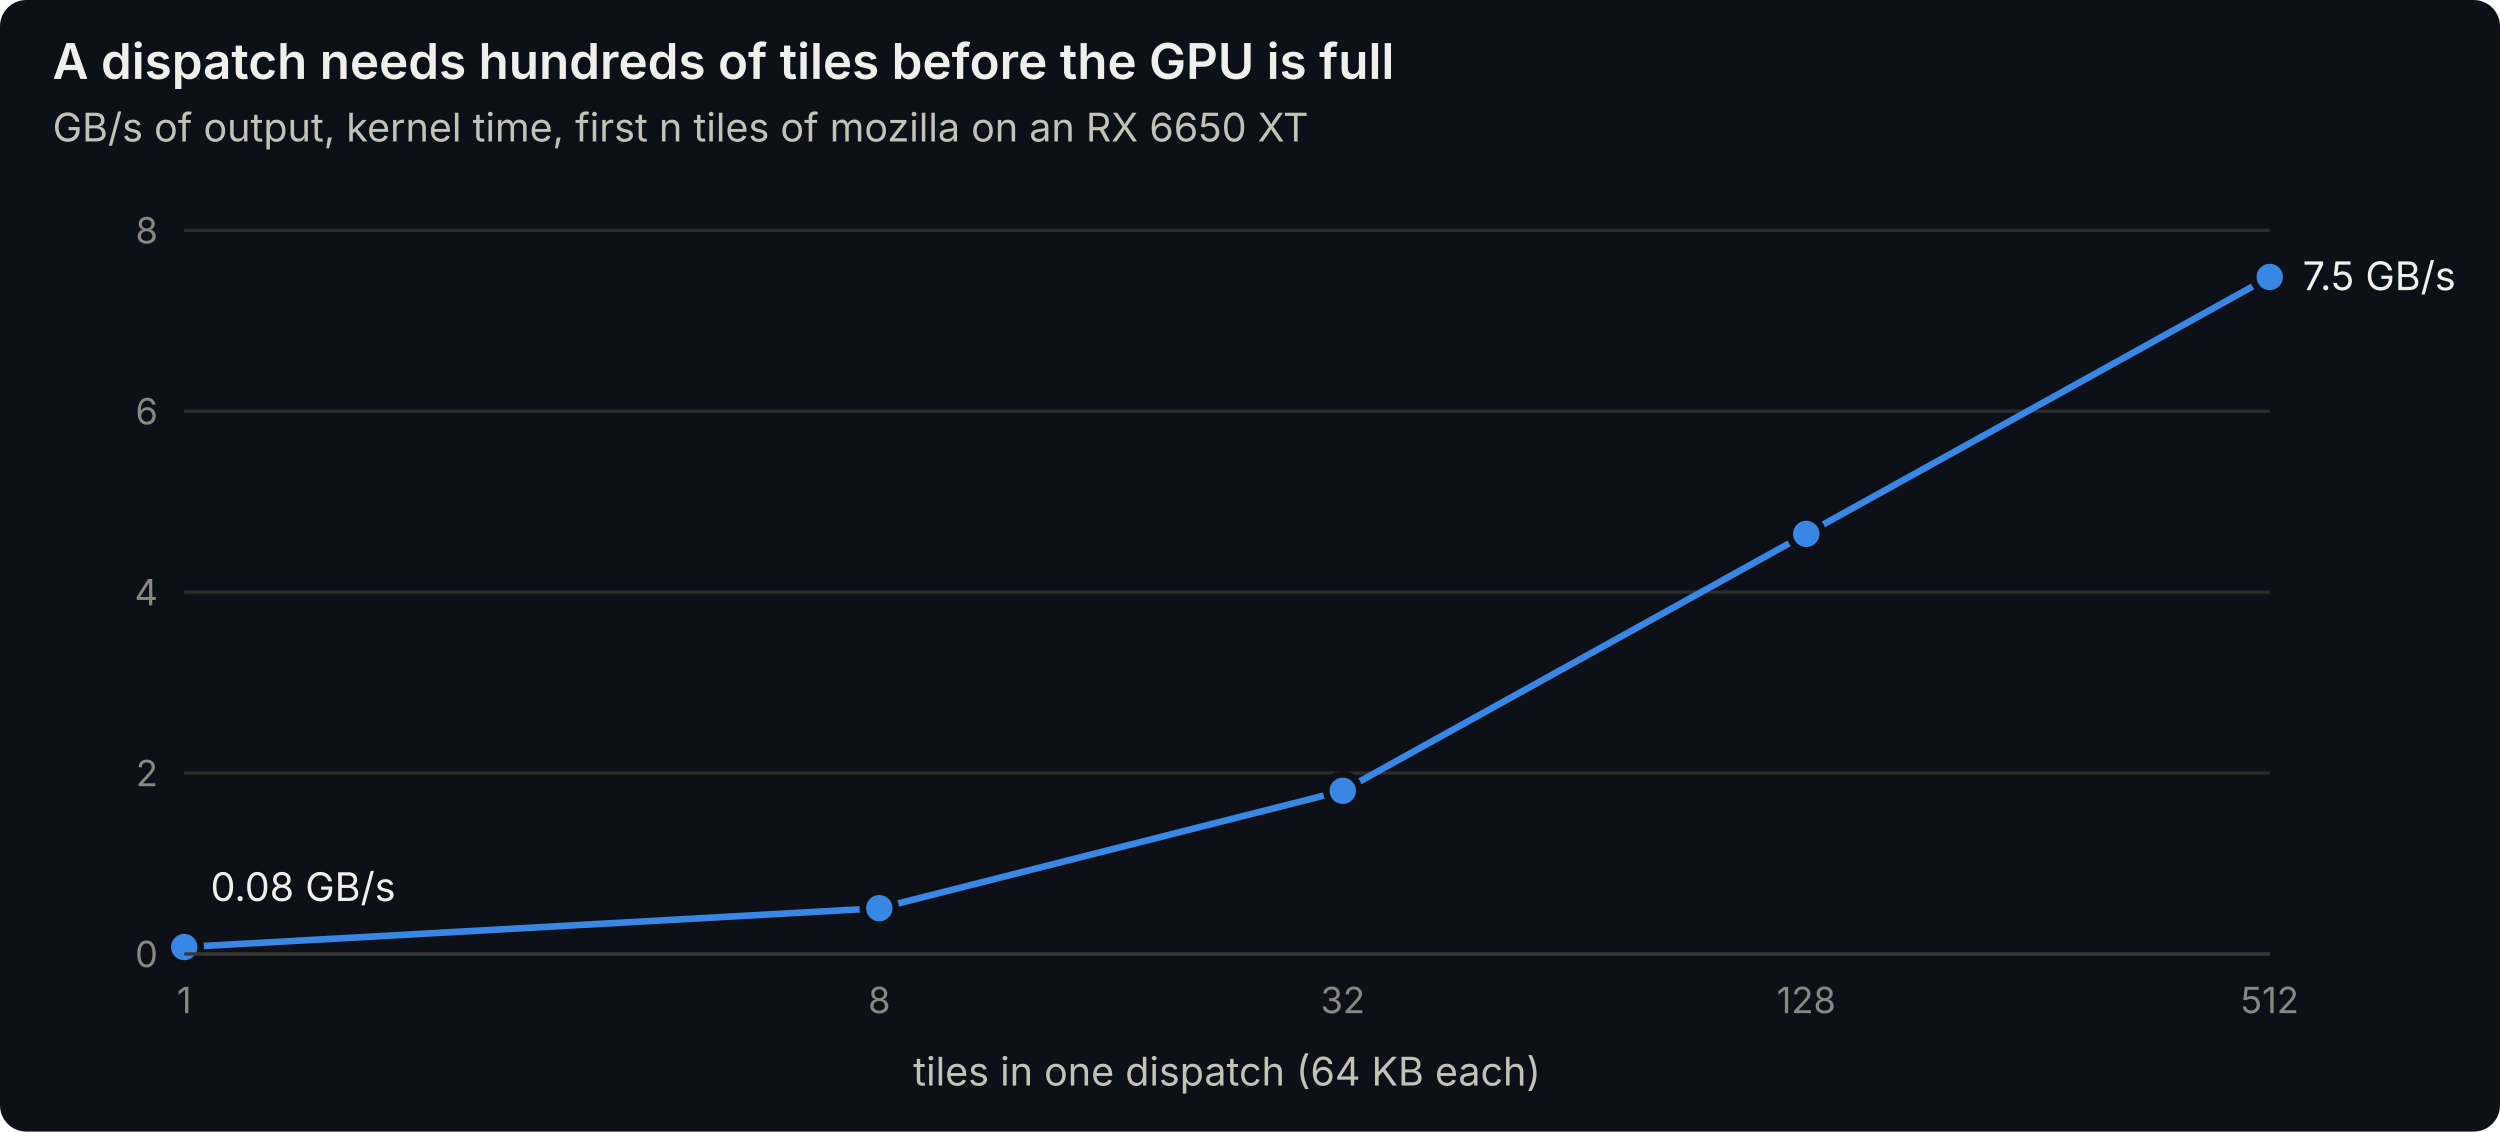
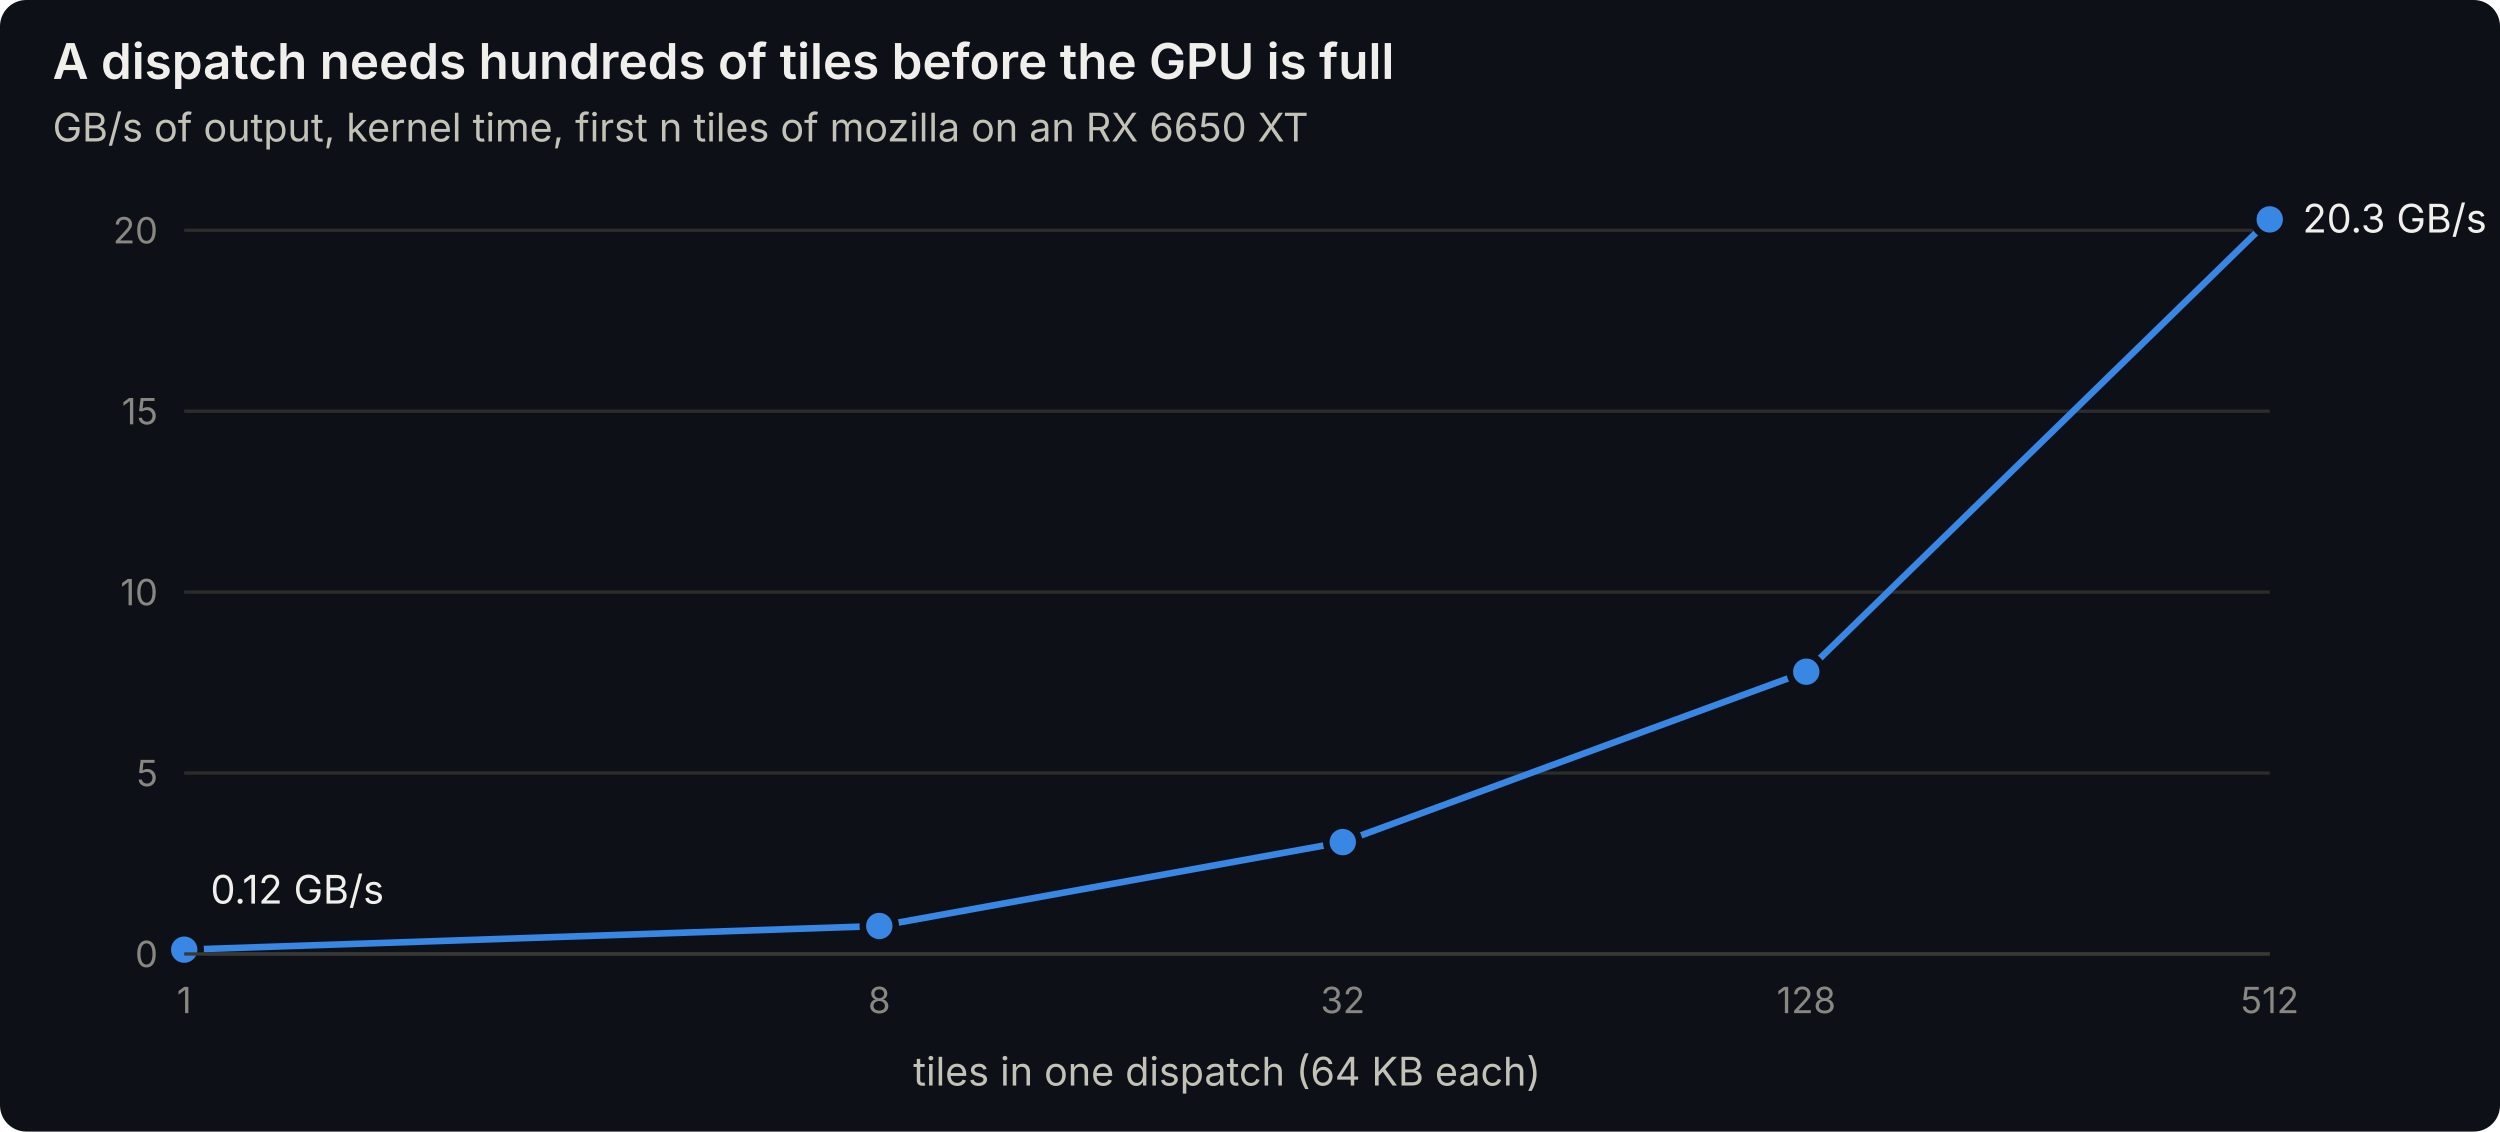
<svg xmlns="http://www.w3.org/2000/svg" viewBox="0 0 760 344" width="760" height="344" role="img" aria-labelledby="t d" font-family="system-ui, -apple-system, 'Segoe UI', sans-serif">
  <style>
.bg{fill:#0d1117}.p{fill:#f0efec}.s{fill:#c3c2b7}.m{fill:#898781}
.grid{stroke:#2c2c2a;stroke-width:1}.axis{stroke:#383835;stroke-width:1}
.c1{fill:#3987e5}.c2{fill:#d95926}.c3{fill:#199e70}.cg{fill:#898781}
.l1{stroke:#3987e5}.l2{stroke:#d95926}.l3{stroke:#199e70}
.o1{fill:#184f95}.o2{fill:#3987e5}.o3{fill:#9ec5f4}
.ring{stroke:#0d1117;stroke-width:2}
.box{fill:#1a1a19;stroke:#383835;stroke-width:1}.hi{fill:#0d366b;stroke:#3987e5;stroke-width:1}
</style>
  <rect width="760" height="344" rx="8" class="bg" />
  <text x="16.0" y="24.0" class="p" font-size="15" font-weight="600" text-anchor="start">A dispatch needs hundreds of tiles before the GPU is full</text>
  <text x="16.0" y="43.0" class="s" font-size="12" font-weight="400" text-anchor="start">GB/s of output, kernel time, first n tiles of mozilla on an RX 6650 XT</text>
  <line x1="56.0" y1="290.0" x2="690.0" y2="290.0" class="grid" />
  <text x="48.0" y="294.0" class="m" font-size="11" font-weight="400" text-anchor="end">0</text>
  <line x1="56.0" y1="235.0" x2="690.0" y2="235.0" class="grid" />
-   <text x="48.0" y="239.0" class="m" font-size="11" font-weight="400" text-anchor="end">2</text>
+   <text x="48.0" y="239.0" class="m" font-size="11" font-weight="400" text-anchor="end">5</text>
  <line x1="56.0" y1="180.0" x2="690.0" y2="180.0" class="grid" />
-   <text x="48.0" y="184.0" class="m" font-size="11" font-weight="400" text-anchor="end">4</text>
+   <text x="48.0" y="184.0" class="m" font-size="11" font-weight="400" text-anchor="end">10</text>
  <line x1="56.0" y1="125.0" x2="690.0" y2="125.0" class="grid" />
-   <text x="48.0" y="129.0" class="m" font-size="11" font-weight="400" text-anchor="end">6</text>
+   <text x="48.0" y="129.0" class="m" font-size="11" font-weight="400" text-anchor="end">15</text>
  <line x1="56.0" y1="70.0" x2="690.0" y2="70.0" class="grid" />
-   <text x="48.0" y="74.0" class="m" font-size="11" font-weight="400" text-anchor="end">8</text>
-   <polyline points="56.0,287.9 267.3,276.1 408.2,240.4 549.1,162.3 690.0,84.2" fill="none" stroke-width="2" stroke-linejoin="round" stroke-linecap="round" class="l1" />
-   <circle cx="56.0" cy="287.9" r="5" class="c1 ring" />
+   <text x="48.0" y="74.0" class="m" font-size="11" font-weight="400" text-anchor="end">20</text>
+   <polyline points="56.0,288.7 267.3,281.5 408.2,256.0 549.1,204.2 690.0,66.7" fill="none" stroke-width="2" stroke-linejoin="round" stroke-linecap="round" class="l1" />
+   <circle cx="56.0" cy="288.7" r="5" class="c1 ring" />
  <text x="56.0" y="308.0" class="m" font-size="11" font-weight="400" text-anchor="middle">1</text>
-   <circle cx="267.3" cy="276.1" r="5" class="c1 ring" />
+   <circle cx="267.3" cy="281.5" r="5" class="c1 ring" />
  <text x="267.3" y="308.0" class="m" font-size="11" font-weight="400" text-anchor="middle">8</text>
-   <circle cx="408.2" cy="240.4" r="5" class="c1 ring" />
+   <circle cx="408.2" cy="256.0" r="5" class="c1 ring" />
  <text x="408.2" y="308.0" class="m" font-size="11" font-weight="400" text-anchor="middle">32</text>
-   <circle cx="549.1" cy="162.3" r="5" class="c1 ring" />
+   <circle cx="549.1" cy="204.2" r="5" class="c1 ring" />
  <text x="549.1" y="308.0" class="m" font-size="11" font-weight="400" text-anchor="middle">128</text>
-   <circle cx="690.0" cy="84.2" r="5" class="c1 ring" />
+   <circle cx="690.0" cy="66.7" r="5" class="c1 ring" />
  <text x="690.0" y="308.0" class="m" font-size="11" font-weight="400" text-anchor="middle">512</text>
-   <text x="64.0" y="273.9" class="p" font-size="12" font-weight="400" text-anchor="start">0.08 GB/s</text>
-   <text x="700.0" y="88.2" class="p" font-size="12" font-weight="400" text-anchor="start">7.5 GB/s</text>
+   <text x="64.0" y="274.7" class="p" font-size="12" font-weight="400" text-anchor="start">0.12 GB/s</text>
+   <text x="700.0" y="70.7" class="p" font-size="12" font-weight="400" text-anchor="start">20.3 GB/s</text>
  <line x1="56.0" y1="290.0" x2="690.0" y2="290.0" class="axis" />
  <text x="373.0" y="330.0" class="s" font-size="12" font-weight="400" text-anchor="middle">tiles in one dispatch (64 KB each)</text>
</svg>
